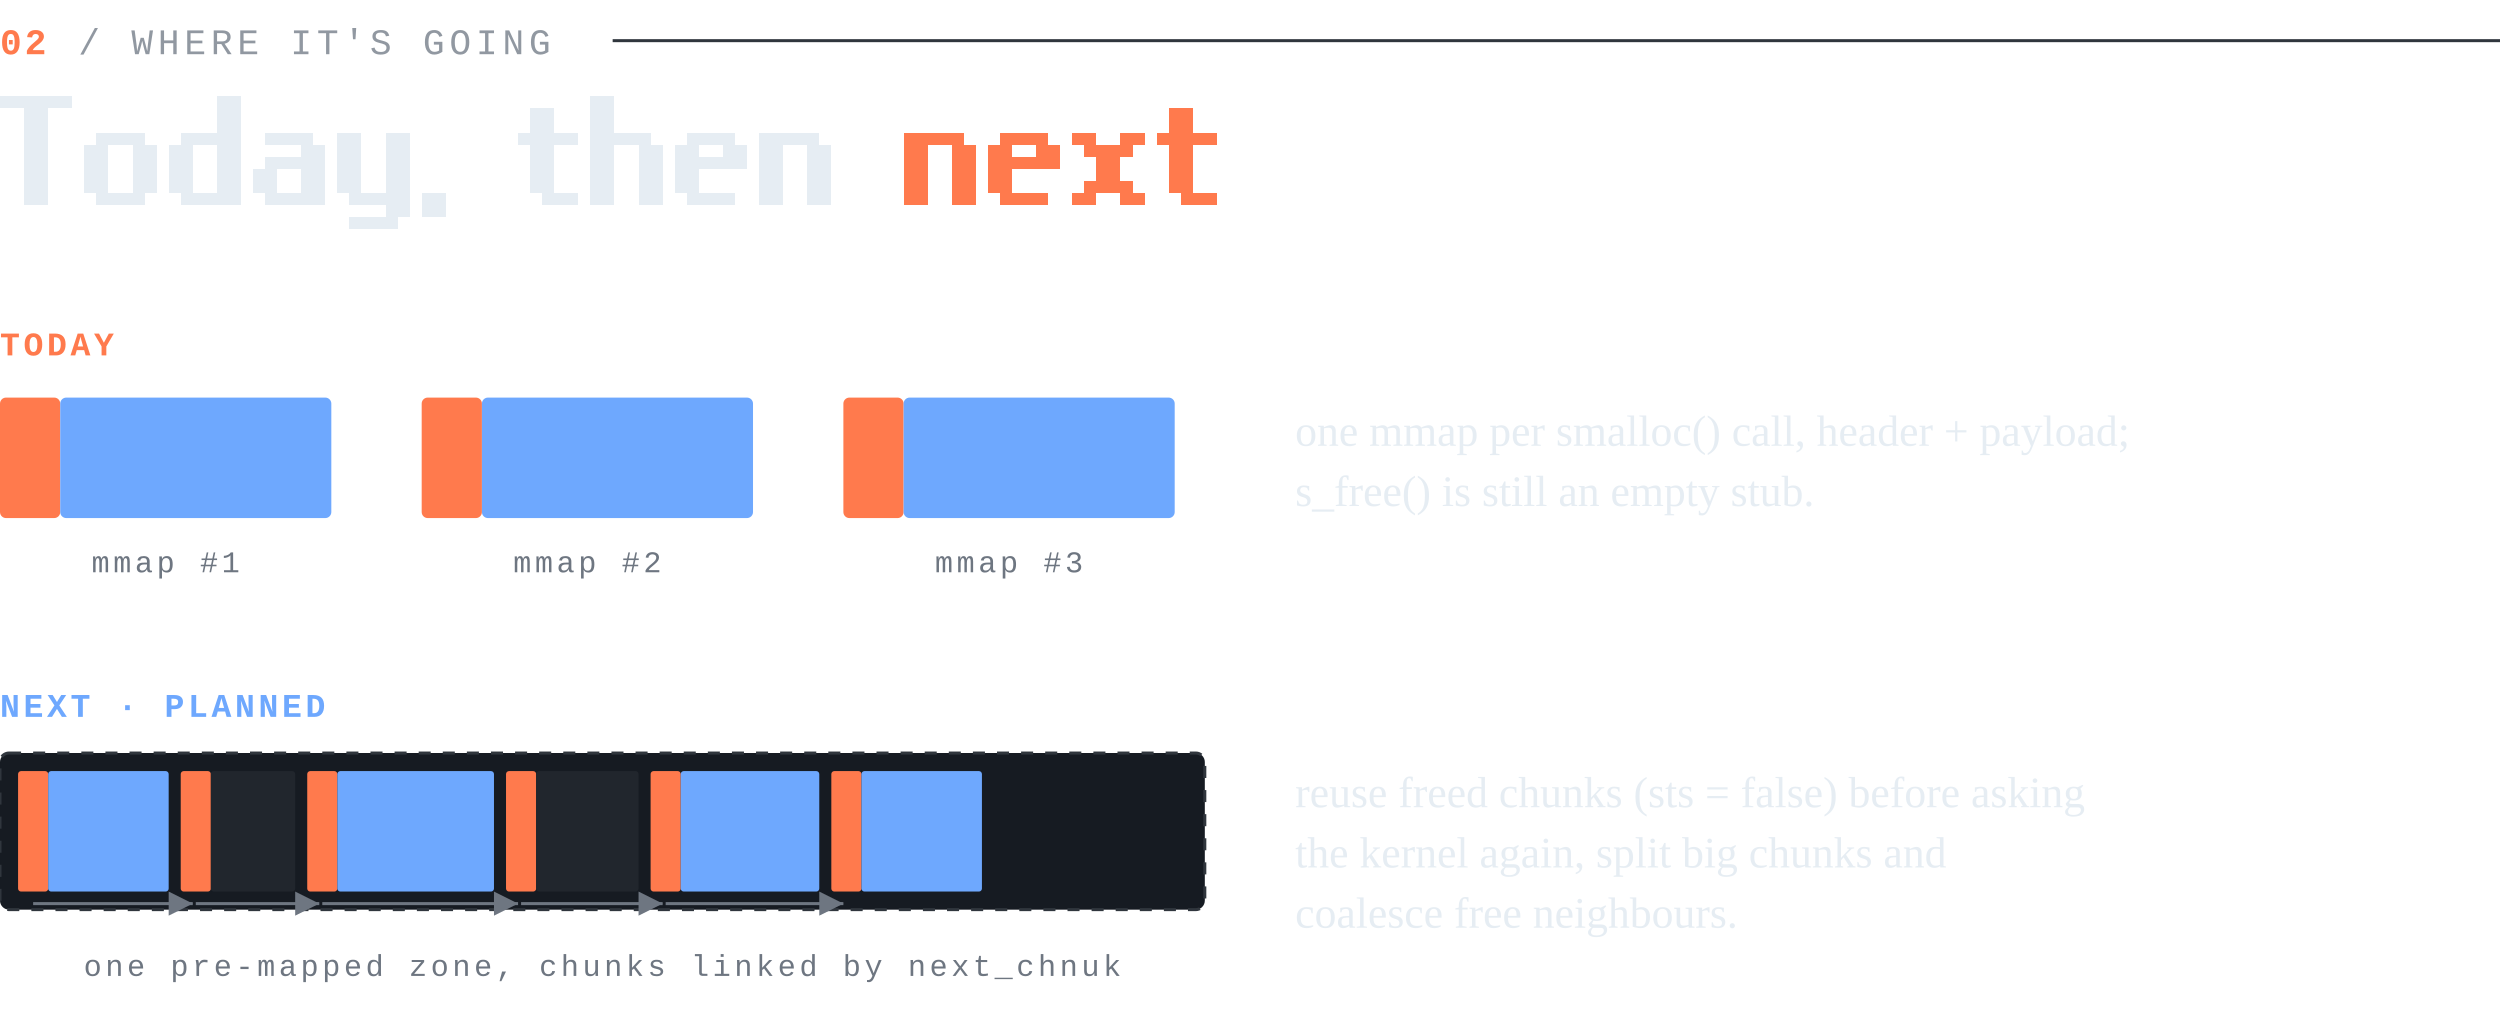
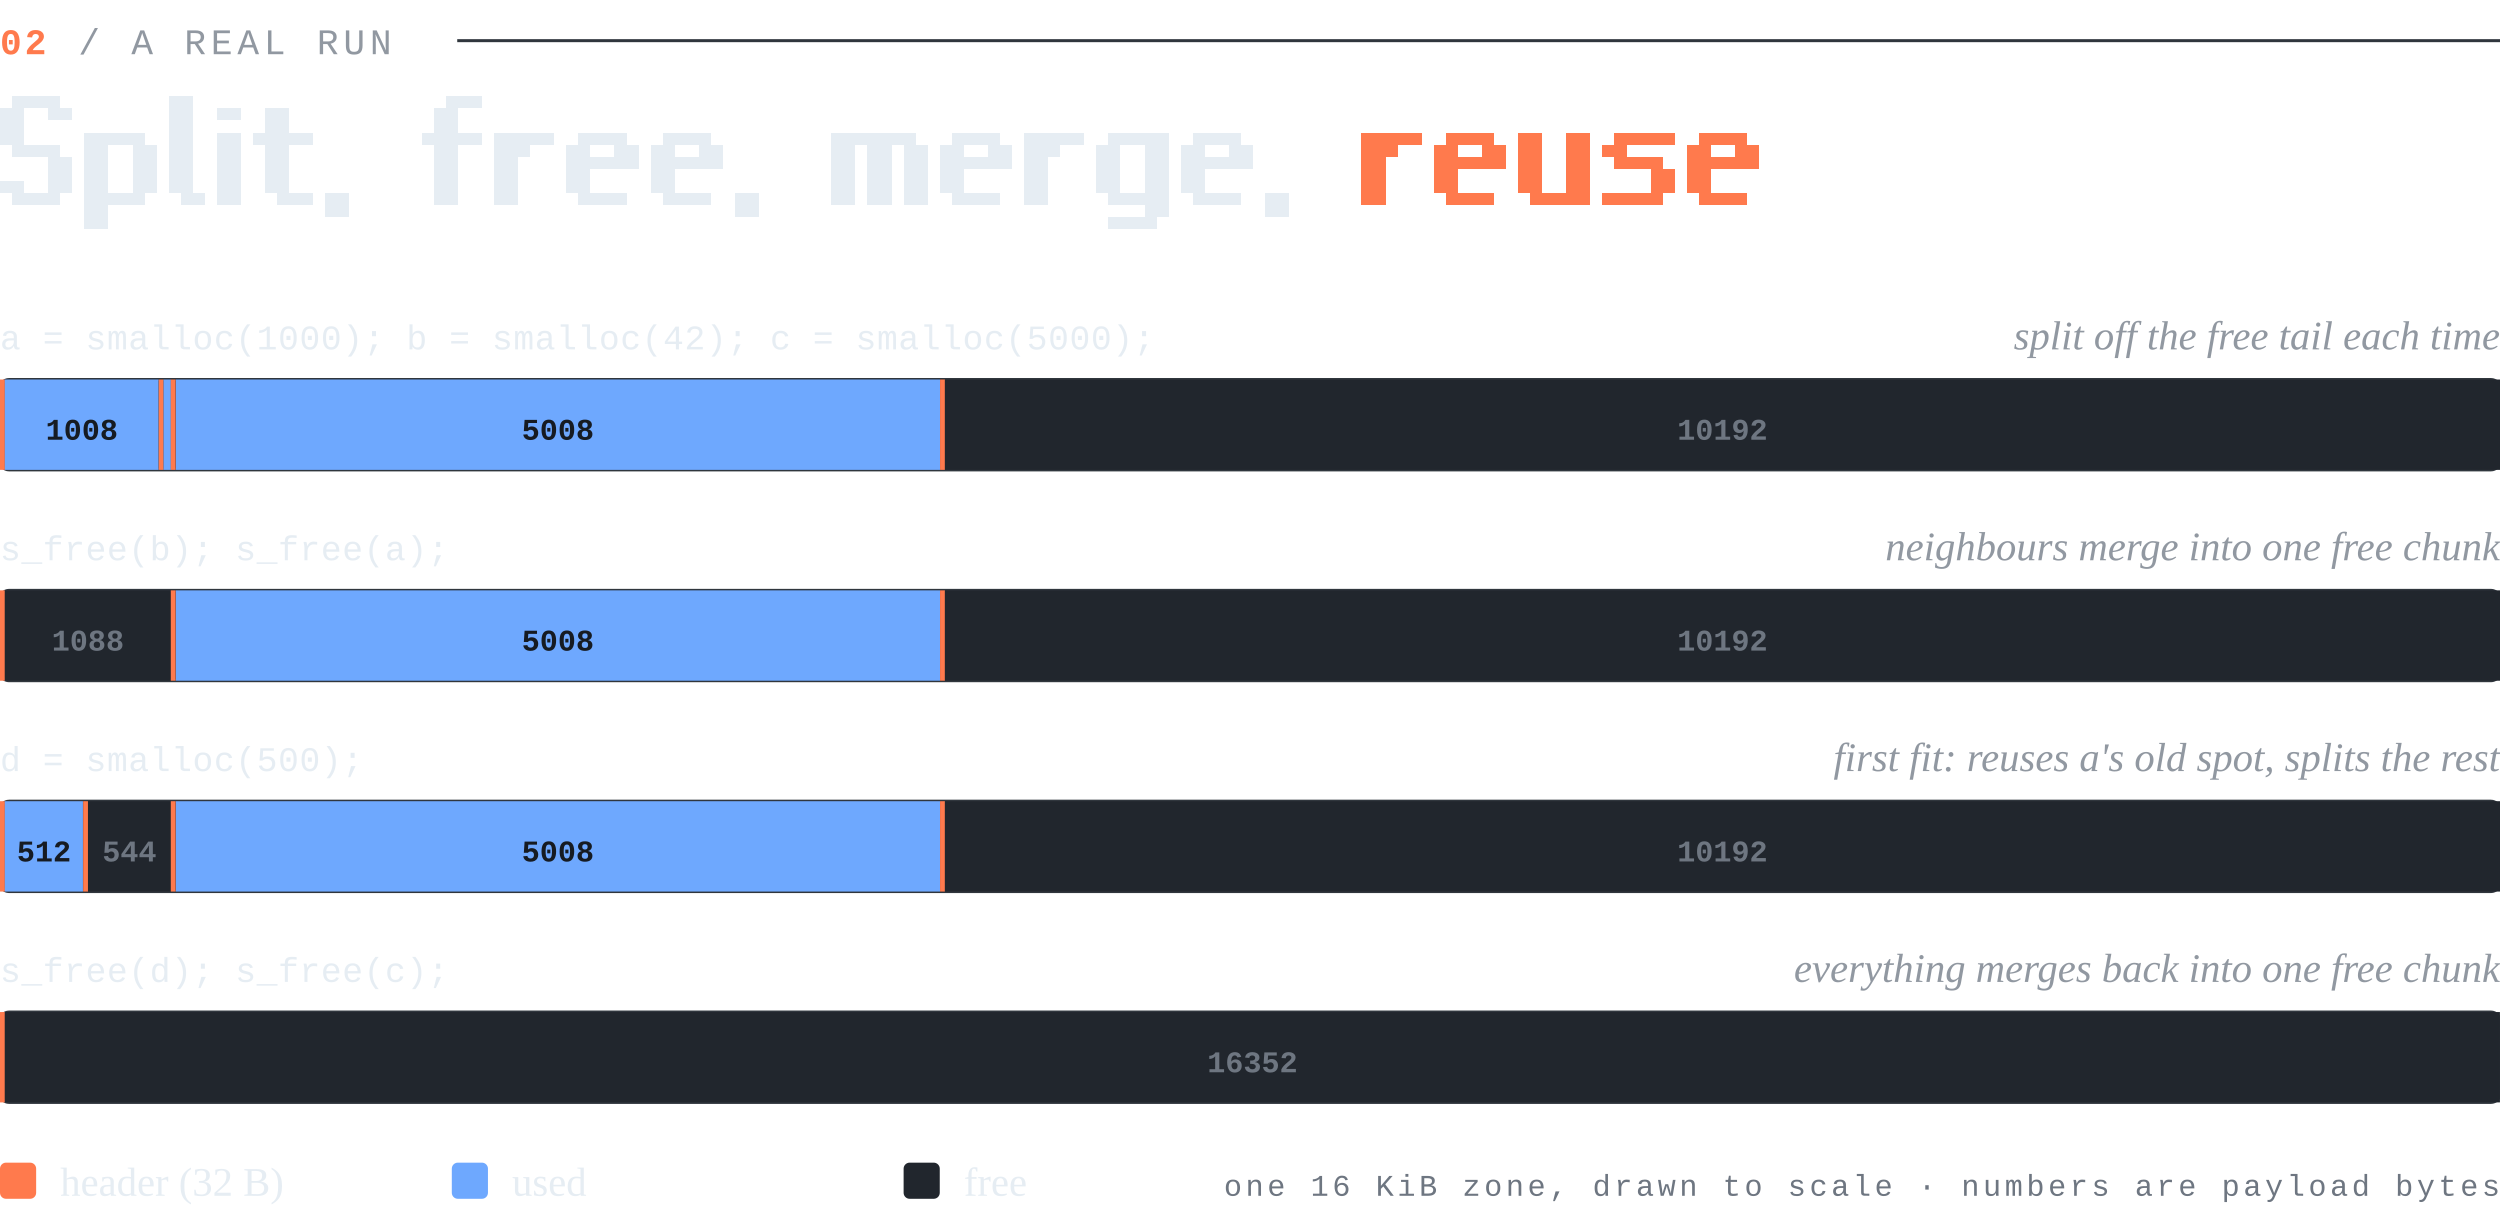
- <svg xmlns="http://www.w3.org/2000/svg" width="830" height="338" viewBox="0 0 830 338">
+ <svg xmlns="http://www.w3.org/2000/svg" width="830" height="408" viewBox="0 0 830 408">
  <text x="0" y="18" font-family="ui-monospace, SFMono-Regular, Menlo, Consolas, 'Liberation Mono', monospace" font-size="12" fill="#ff7a4d" text-anchor="start" font-weight="700" letter-spacing="1">02</text>
-   <text x="26" y="18" font-family="ui-monospace, SFMono-Regular, Menlo, Consolas, 'Liberation Mono', monospace" font-size="12" fill="#9198a1" text-anchor="start" letter-spacing="1.6">/  WHERE IT'S GOING</text>
-   <rect x="203.4" y="13" width="626.6" height="1" fill="#30363d" />
+   <text x="26" y="18" font-family="ui-monospace, SFMono-Regular, Menlo, Consolas, 'Liberation Mono', monospace" font-size="12" fill="#9198a1" text-anchor="start" letter-spacing="1.6">/  A REAL RUN</text>
+   <rect x="151.8" y="13" width="678.2" height="1" fill="#30363d" />
  <g shape-rendering="crispEdges">
-     <rect x="0" y="32" width="24" height="4" fill="#e6edf3" />
-     <rect x="8" y="36" width="8" height="4" fill="#e6edf3" />
-     <rect x="8" y="40" width="8" height="4" fill="#e6edf3" />
-     <rect x="8" y="44" width="8" height="4" fill="#e6edf3" />
-     <rect x="8" y="48" width="8" height="4" fill="#e6edf3" />
-     <rect x="8" y="52" width="8" height="4" fill="#e6edf3" />
-     <rect x="8" y="56" width="8" height="4" fill="#e6edf3" />
-     <rect x="8" y="60" width="8" height="4" fill="#e6edf3" />
-     <rect x="8" y="64" width="8" height="4" fill="#e6edf3" />
-     <rect x="32" y="44" width="16" height="4" fill="#e6edf3" />
+     <rect x="4" y="32" width="16" height="4" fill="#e6edf3" />
+     <rect x="0" y="36" width="8" height="4" fill="#e6edf3" />
+     <rect x="16" y="36" width="8" height="4" fill="#e6edf3" />
+     <rect x="0" y="40" width="8" height="4" fill="#e6edf3" />
+     <rect x="0" y="44" width="8" height="4" fill="#e6edf3" />
+     <rect x="4" y="48" width="16" height="4" fill="#e6edf3" />
+     <rect x="16" y="52" width="8" height="4" fill="#e6edf3" />
+     <rect x="16" y="56" width="8" height="4" fill="#e6edf3" />
+     <rect x="0" y="60" width="8" height="4" fill="#e6edf3" />
+     <rect x="16" y="60" width="8" height="4" fill="#e6edf3" />
+     <rect x="4" y="64" width="16" height="4" fill="#e6edf3" />
+     <rect x="28" y="44" width="20" height="4" fill="#e6edf3" />
    <rect x="28" y="48" width="8" height="4" fill="#e6edf3" />
    <rect x="44" y="48" width="8" height="4" fill="#e6edf3" />
    <rect x="28" y="52" width="8" height="4" fill="#e6edf3" />
    <rect x="44" y="52" width="8" height="4" fill="#e6edf3" />
    <rect x="28" y="56" width="8" height="4" fill="#e6edf3" />
    <rect x="44" y="56" width="8" height="4" fill="#e6edf3" />
    <rect x="28" y="60" width="8" height="4" fill="#e6edf3" />
    <rect x="44" y="60" width="8" height="4" fill="#e6edf3" />
-     <rect x="32" y="64" width="16" height="4" fill="#e6edf3" />
-     <rect x="72" y="32" width="8" height="4" fill="#e6edf3" />
+     <rect x="28" y="64" width="20" height="4" fill="#e6edf3" />
+     <rect x="28" y="68" width="8" height="4" fill="#e6edf3" />
+     <rect x="28" y="72" width="8" height="4" fill="#e6edf3" />
+     <rect x="56" y="32" width="8" height="4" fill="#e6edf3" />
+     <rect x="56" y="36" width="8" height="4" fill="#e6edf3" />
+     <rect x="56" y="40" width="8" height="4" fill="#e6edf3" />
+     <rect x="56" y="44" width="8" height="4" fill="#e6edf3" />
+     <rect x="56" y="48" width="8" height="4" fill="#e6edf3" />
+     <rect x="56" y="52" width="8" height="4" fill="#e6edf3" />
+     <rect x="56" y="56" width="8" height="4" fill="#e6edf3" />
+     <rect x="56" y="60" width="8" height="4" fill="#e6edf3" />
+     <rect x="60" y="64" width="8" height="4" fill="#e6edf3" />
    <rect x="72" y="36" width="8" height="4" fill="#e6edf3" />
-     <rect x="72" y="40" width="8" height="4" fill="#e6edf3" />
-     <rect x="60" y="44" width="20" height="4" fill="#e6edf3" />
-     <rect x="56" y="48" width="8" height="4" fill="#e6edf3" />
+     <rect x="72" y="44" width="8" height="4" fill="#e6edf3" />
    <rect x="72" y="48" width="8" height="4" fill="#e6edf3" />
-     <rect x="56" y="52" width="8" height="4" fill="#e6edf3" />
    <rect x="72" y="52" width="8" height="4" fill="#e6edf3" />
-     <rect x="56" y="56" width="8" height="4" fill="#e6edf3" />
    <rect x="72" y="56" width="8" height="4" fill="#e6edf3" />
-     <rect x="56" y="60" width="8" height="4" fill="#e6edf3" />
    <rect x="72" y="60" width="8" height="4" fill="#e6edf3" />
-     <rect x="60" y="64" width="20" height="4" fill="#e6edf3" />
-     <rect x="88" y="44" width="16" height="4" fill="#e6edf3" />
-     <rect x="100" y="48" width="8" height="4" fill="#e6edf3" />
-     <rect x="88" y="52" width="20" height="4" fill="#e6edf3" />
-     <rect x="84" y="56" width="8" height="4" fill="#e6edf3" />
-     <rect x="100" y="56" width="8" height="4" fill="#e6edf3" />
-     <rect x="84" y="60" width="8" height="4" fill="#e6edf3" />
-     <rect x="100" y="60" width="8" height="4" fill="#e6edf3" />
-     <rect x="88" y="64" width="20" height="4" fill="#e6edf3" />
-     <rect x="112" y="44" width="8" height="4" fill="#e6edf3" />
-     <rect x="128" y="44" width="8" height="4" fill="#e6edf3" />
-     <rect x="112" y="48" width="8" height="4" fill="#e6edf3" />
-     <rect x="128" y="48" width="8" height="4" fill="#e6edf3" />
-     <rect x="112" y="52" width="8" height="4" fill="#e6edf3" />
-     <rect x="128" y="52" width="8" height="4" fill="#e6edf3" />
-     <rect x="112" y="56" width="8" height="4" fill="#e6edf3" />
-     <rect x="128" y="56" width="8" height="4" fill="#e6edf3" />
-     <rect x="112" y="60" width="8" height="4" fill="#e6edf3" />
-     <rect x="128" y="60" width="8" height="4" fill="#e6edf3" />
-     <rect x="116" y="64" width="20" height="4" fill="#e6edf3" />
-     <rect x="128" y="68" width="8" height="4" fill="#e6edf3" />
-     <rect x="116" y="72" width="16" height="4" fill="#e6edf3" />
-     <rect x="140" y="64" width="8" height="4" fill="#e6edf3" />
-     <rect x="140" y="68" width="8" height="4" fill="#e6edf3" />
-     <rect x="176" y="36" width="8" height="4" fill="#e6edf3" />
-     <rect x="176" y="40" width="8" height="4" fill="#e6edf3" />
-     <rect x="172" y="44" width="20" height="4" fill="#e6edf3" />
-     <rect x="176" y="48" width="8" height="4" fill="#e6edf3" />
-     <rect x="176" y="52" width="8" height="4" fill="#e6edf3" />
-     <rect x="176" y="56" width="8" height="4" fill="#e6edf3" />
-     <rect x="176" y="60" width="8" height="4" fill="#e6edf3" />
-     <rect x="180" y="64" width="12" height="4" fill="#e6edf3" />
-     <rect x="196" y="32" width="8" height="4" fill="#e6edf3" />
-     <rect x="196" y="36" width="8" height="4" fill="#e6edf3" />
-     <rect x="196" y="40" width="8" height="4" fill="#e6edf3" />
-     <rect x="196" y="44" width="20" height="4" fill="#e6edf3" />
-     <rect x="196" y="48" width="8" height="4" fill="#e6edf3" />
-     <rect x="212" y="48" width="8" height="4" fill="#e6edf3" />
-     <rect x="196" y="52" width="8" height="4" fill="#e6edf3" />
-     <rect x="212" y="52" width="8" height="4" fill="#e6edf3" />
-     <rect x="196" y="56" width="8" height="4" fill="#e6edf3" />
-     <rect x="212" y="56" width="8" height="4" fill="#e6edf3" />
-     <rect x="196" y="60" width="8" height="4" fill="#e6edf3" />
-     <rect x="212" y="60" width="8" height="4" fill="#e6edf3" />
-     <rect x="196" y="64" width="8" height="4" fill="#e6edf3" />
-     <rect x="212" y="64" width="8" height="4" fill="#e6edf3" />
-     <rect x="228" y="44" width="16" height="4" fill="#e6edf3" />
-     <rect x="224" y="48" width="8" height="4" fill="#e6edf3" />
-     <rect x="240" y="48" width="8" height="4" fill="#e6edf3" />
-     <rect x="224" y="52" width="24" height="4" fill="#e6edf3" />
-     <rect x="224" y="56" width="8" height="4" fill="#e6edf3" />
-     <rect x="224" y="60" width="8" height="4" fill="#e6edf3" />
-     <rect x="228" y="64" width="16" height="4" fill="#e6edf3" />
-     <rect x="252" y="44" width="20" height="4" fill="#e6edf3" />
-     <rect x="252" y="48" width="8" height="4" fill="#e6edf3" />
-     <rect x="268" y="48" width="8" height="4" fill="#e6edf3" />
-     <rect x="252" y="52" width="8" height="4" fill="#e6edf3" />
-     <rect x="268" y="52" width="8" height="4" fill="#e6edf3" />
-     <rect x="252" y="56" width="8" height="4" fill="#e6edf3" />
-     <rect x="268" y="56" width="8" height="4" fill="#e6edf3" />
-     <rect x="252" y="60" width="8" height="4" fill="#e6edf3" />
-     <rect x="268" y="60" width="8" height="4" fill="#e6edf3" />
-     <rect x="252" y="64" width="8" height="4" fill="#e6edf3" />
-     <rect x="268" y="64" width="8" height="4" fill="#e6edf3" />
-     <rect x="300" y="44" width="20" height="4" fill="#ff7a4d" />
-     <rect x="300" y="48" width="8" height="4" fill="#ff7a4d" />
-     <rect x="316" y="48" width="8" height="4" fill="#ff7a4d" />
-     <rect x="300" y="52" width="8" height="4" fill="#ff7a4d" />
-     <rect x="316" y="52" width="8" height="4" fill="#ff7a4d" />
-     <rect x="300" y="56" width="8" height="4" fill="#ff7a4d" />
-     <rect x="316" y="56" width="8" height="4" fill="#ff7a4d" />
-     <rect x="300" y="60" width="8" height="4" fill="#ff7a4d" />
-     <rect x="316" y="60" width="8" height="4" fill="#ff7a4d" />
-     <rect x="300" y="64" width="8" height="4" fill="#ff7a4d" />
-     <rect x="316" y="64" width="8" height="4" fill="#ff7a4d" />
-     <rect x="332" y="44" width="16" height="4" fill="#ff7a4d" />
-     <rect x="328" y="48" width="8" height="4" fill="#ff7a4d" />
-     <rect x="344" y="48" width="8" height="4" fill="#ff7a4d" />
-     <rect x="328" y="52" width="24" height="4" fill="#ff7a4d" />
-     <rect x="328" y="56" width="8" height="4" fill="#ff7a4d" />
-     <rect x="328" y="60" width="8" height="4" fill="#ff7a4d" />
-     <rect x="332" y="64" width="16" height="4" fill="#ff7a4d" />
-     <rect x="356" y="44" width="8" height="4" fill="#ff7a4d" />
-     <rect x="372" y="44" width="8" height="4" fill="#ff7a4d" />
-     <rect x="360" y="48" width="16" height="4" fill="#ff7a4d" />
-     <rect x="364" y="52" width="8" height="4" fill="#ff7a4d" />
-     <rect x="364" y="56" width="8" height="4" fill="#ff7a4d" />
-     <rect x="360" y="60" width="16" height="4" fill="#ff7a4d" />
-     <rect x="356" y="64" width="8" height="4" fill="#ff7a4d" />
-     <rect x="372" y="64" width="8" height="4" fill="#ff7a4d" />
-     <rect x="388" y="36" width="8" height="4" fill="#ff7a4d" />
-     <rect x="388" y="40" width="8" height="4" fill="#ff7a4d" />
-     <rect x="384" y="44" width="20" height="4" fill="#ff7a4d" />
-     <rect x="388" y="48" width="8" height="4" fill="#ff7a4d" />
-     <rect x="388" y="52" width="8" height="4" fill="#ff7a4d" />
-     <rect x="388" y="56" width="8" height="4" fill="#ff7a4d" />
-     <rect x="388" y="60" width="8" height="4" fill="#ff7a4d" />
-     <rect x="392" y="64" width="12" height="4" fill="#ff7a4d" />
+     <rect x="72" y="64" width="8" height="4" fill="#e6edf3" />
+     <rect x="88" y="36" width="8" height="4" fill="#e6edf3" />
+     <rect x="88" y="40" width="8" height="4" fill="#e6edf3" />
+     <rect x="84" y="44" width="20" height="4" fill="#e6edf3" />
+     <rect x="88" y="48" width="8" height="4" fill="#e6edf3" />
+     <rect x="88" y="52" width="8" height="4" fill="#e6edf3" />
+     <rect x="88" y="56" width="8" height="4" fill="#e6edf3" />
+     <rect x="88" y="60" width="8" height="4" fill="#e6edf3" />
+     <rect x="92" y="64" width="12" height="4" fill="#e6edf3" />
+     <rect x="108" y="64" width="8" height="4" fill="#e6edf3" />
+     <rect x="108" y="68" width="8" height="4" fill="#e6edf3" />
+     <rect x="148" y="32" width="12" height="4" fill="#e6edf3" />
+     <rect x="144" y="36" width="8" height="4" fill="#e6edf3" />
+     <rect x="144" y="40" width="8" height="4" fill="#e6edf3" />
+     <rect x="140" y="44" width="20" height="4" fill="#e6edf3" />
+     <rect x="144" y="48" width="8" height="4" fill="#e6edf3" />
+     <rect x="144" y="52" width="8" height="4" fill="#e6edf3" />
+     <rect x="144" y="56" width="8" height="4" fill="#e6edf3" />
+     <rect x="144" y="60" width="8" height="4" fill="#e6edf3" />
+     <rect x="144" y="64" width="8" height="4" fill="#e6edf3" />
+     <rect x="164" y="44" width="20" height="4" fill="#e6edf3" />
+     <rect x="164" y="48" width="12" height="4" fill="#e6edf3" />
+     <rect x="164" y="52" width="8" height="4" fill="#e6edf3" />
+     <rect x="164" y="56" width="8" height="4" fill="#e6edf3" />
+     <rect x="164" y="60" width="8" height="4" fill="#e6edf3" />
+     <rect x="164" y="64" width="8" height="4" fill="#e6edf3" />
+     <rect x="192" y="44" width="16" height="4" fill="#e6edf3" />
+     <rect x="188" y="48" width="8" height="4" fill="#e6edf3" />
+     <rect x="204" y="48" width="8" height="4" fill="#e6edf3" />
+     <rect x="188" y="52" width="24" height="4" fill="#e6edf3" />
+     <rect x="188" y="56" width="8" height="4" fill="#e6edf3" />
+     <rect x="188" y="60" width="8" height="4" fill="#e6edf3" />
+     <rect x="192" y="64" width="16" height="4" fill="#e6edf3" />
+     <rect x="220" y="44" width="16" height="4" fill="#e6edf3" />
+     <rect x="216" y="48" width="8" height="4" fill="#e6edf3" />
+     <rect x="232" y="48" width="8" height="4" fill="#e6edf3" />
+     <rect x="216" y="52" width="24" height="4" fill="#e6edf3" />
+     <rect x="216" y="56" width="8" height="4" fill="#e6edf3" />
+     <rect x="216" y="60" width="8" height="4" fill="#e6edf3" />
+     <rect x="220" y="64" width="16" height="4" fill="#e6edf3" />
+     <rect x="244" y="64" width="8" height="4" fill="#e6edf3" />
+     <rect x="244" y="68" width="8" height="4" fill="#e6edf3" />
+     <rect x="276" y="44" width="28" height="4" fill="#e6edf3" />
+     <rect x="276" y="48" width="8" height="4" fill="#e6edf3" />
+     <rect x="288" y="48" width="8" height="4" fill="#e6edf3" />
+     <rect x="300" y="48" width="8" height="4" fill="#e6edf3" />
+     <rect x="276" y="52" width="8" height="4" fill="#e6edf3" />
+     <rect x="288" y="52" width="8" height="4" fill="#e6edf3" />
+     <rect x="300" y="52" width="8" height="4" fill="#e6edf3" />
+     <rect x="276" y="56" width="8" height="4" fill="#e6edf3" />
+     <rect x="288" y="56" width="8" height="4" fill="#e6edf3" />
+     <rect x="300" y="56" width="8" height="4" fill="#e6edf3" />
+     <rect x="276" y="60" width="8" height="4" fill="#e6edf3" />
+     <rect x="288" y="60" width="8" height="4" fill="#e6edf3" />
+     <rect x="300" y="60" width="8" height="4" fill="#e6edf3" />
+     <rect x="276" y="64" width="8" height="4" fill="#e6edf3" />
+     <rect x="288" y="64" width="8" height="4" fill="#e6edf3" />
+     <rect x="300" y="64" width="8" height="4" fill="#e6edf3" />
+     <rect x="316" y="44" width="16" height="4" fill="#e6edf3" />
+     <rect x="312" y="48" width="8" height="4" fill="#e6edf3" />
+     <rect x="328" y="48" width="8" height="4" fill="#e6edf3" />
+     <rect x="312" y="52" width="24" height="4" fill="#e6edf3" />
+     <rect x="312" y="56" width="8" height="4" fill="#e6edf3" />
+     <rect x="312" y="60" width="8" height="4" fill="#e6edf3" />
+     <rect x="316" y="64" width="16" height="4" fill="#e6edf3" />
+     <rect x="340" y="44" width="20" height="4" fill="#e6edf3" />
+     <rect x="340" y="48" width="12" height="4" fill="#e6edf3" />
+     <rect x="340" y="52" width="8" height="4" fill="#e6edf3" />
+     <rect x="340" y="56" width="8" height="4" fill="#e6edf3" />
+     <rect x="340" y="60" width="8" height="4" fill="#e6edf3" />
+     <rect x="340" y="64" width="8" height="4" fill="#e6edf3" />
+     <rect x="368" y="44" width="20" height="4" fill="#e6edf3" />
+     <rect x="364" y="48" width="8" height="4" fill="#e6edf3" />
+     <rect x="380" y="48" width="8" height="4" fill="#e6edf3" />
+     <rect x="364" y="52" width="8" height="4" fill="#e6edf3" />
+     <rect x="380" y="52" width="8" height="4" fill="#e6edf3" />
+     <rect x="364" y="56" width="8" height="4" fill="#e6edf3" />
+     <rect x="380" y="56" width="8" height="4" fill="#e6edf3" />
+     <rect x="364" y="60" width="8" height="4" fill="#e6edf3" />
+     <rect x="380" y="60" width="8" height="4" fill="#e6edf3" />
+     <rect x="368" y="64" width="20" height="4" fill="#e6edf3" />
+     <rect x="380" y="68" width="8" height="4" fill="#e6edf3" />
+     <rect x="368" y="72" width="16" height="4" fill="#e6edf3" />
+     <rect x="396" y="44" width="16" height="4" fill="#e6edf3" />
+     <rect x="392" y="48" width="8" height="4" fill="#e6edf3" />
+     <rect x="408" y="48" width="8" height="4" fill="#e6edf3" />
+     <rect x="392" y="52" width="24" height="4" fill="#e6edf3" />
+     <rect x="392" y="56" width="8" height="4" fill="#e6edf3" />
+     <rect x="392" y="60" width="8" height="4" fill="#e6edf3" />
+     <rect x="396" y="64" width="16" height="4" fill="#e6edf3" />
+     <rect x="420" y="64" width="8" height="4" fill="#e6edf3" />
+     <rect x="420" y="68" width="8" height="4" fill="#e6edf3" />
+     <rect x="452" y="44" width="20" height="4" fill="#ff7a4d" />
+     <rect x="452" y="48" width="12" height="4" fill="#ff7a4d" />
+     <rect x="452" y="52" width="8" height="4" fill="#ff7a4d" />
+     <rect x="452" y="56" width="8" height="4" fill="#ff7a4d" />
+     <rect x="452" y="60" width="8" height="4" fill="#ff7a4d" />
+     <rect x="452" y="64" width="8" height="4" fill="#ff7a4d" />
+     <rect x="480" y="44" width="16" height="4" fill="#ff7a4d" />
+     <rect x="476" y="48" width="8" height="4" fill="#ff7a4d" />
+     <rect x="492" y="48" width="8" height="4" fill="#ff7a4d" />
+     <rect x="476" y="52" width="24" height="4" fill="#ff7a4d" />
+     <rect x="476" y="56" width="8" height="4" fill="#ff7a4d" />
+     <rect x="476" y="60" width="8" height="4" fill="#ff7a4d" />
+     <rect x="480" y="64" width="16" height="4" fill="#ff7a4d" />
+     <rect x="504" y="44" width="8" height="4" fill="#ff7a4d" />
+     <rect x="520" y="44" width="8" height="4" fill="#ff7a4d" />
+     <rect x="504" y="48" width="8" height="4" fill="#ff7a4d" />
+     <rect x="520" y="48" width="8" height="4" fill="#ff7a4d" />
+     <rect x="504" y="52" width="8" height="4" fill="#ff7a4d" />
+     <rect x="520" y="52" width="8" height="4" fill="#ff7a4d" />
+     <rect x="504" y="56" width="8" height="4" fill="#ff7a4d" />
+     <rect x="520" y="56" width="8" height="4" fill="#ff7a4d" />
+     <rect x="504" y="60" width="8" height="4" fill="#ff7a4d" />
+     <rect x="520" y="60" width="8" height="4" fill="#ff7a4d" />
+     <rect x="508" y="64" width="20" height="4" fill="#ff7a4d" />
+     <rect x="536" y="44" width="20" height="4" fill="#ff7a4d" />
+     <rect x="532" y="48" width="8" height="4" fill="#ff7a4d" />
+     <rect x="536" y="52" width="16" height="4" fill="#ff7a4d" />
+     <rect x="548" y="56" width="8" height="4" fill="#ff7a4d" />
+     <rect x="548" y="60" width="8" height="4" fill="#ff7a4d" />
+     <rect x="532" y="64" width="20" height="4" fill="#ff7a4d" />
+     <rect x="564" y="44" width="16" height="4" fill="#ff7a4d" />
+     <rect x="560" y="48" width="8" height="4" fill="#ff7a4d" />
+     <rect x="576" y="48" width="8" height="4" fill="#ff7a4d" />
+     <rect x="560" y="52" width="24" height="4" fill="#ff7a4d" />
+     <rect x="560" y="56" width="8" height="4" fill="#ff7a4d" />
+     <rect x="560" y="60" width="8" height="4" fill="#ff7a4d" />
+     <rect x="564" y="64" width="16" height="4" fill="#ff7a4d" />
  </g>
-   <text x="0" y="118" font-family="ui-monospace, SFMono-Regular, Menlo, Consolas, 'Liberation Mono', monospace" font-size="11" fill="#ff7a4d" text-anchor="start" font-weight="700" letter-spacing="1.2">TODAY</text>
-   <rect x="0" y="132" width="20" height="40" fill="#ff7a4d" rx="2" />
-   <rect x="20" y="132" width="90" height="40" fill="#6ea8fe" rx="2" />
-   <text x="55" y="190" font-family="ui-monospace, SFMono-Regular, Menlo, Consolas, 'Liberation Mono', monospace" font-size="10" fill="#6e7681" text-anchor="middle" letter-spacing="1.2">mmap #1</text>
-   <rect x="140" y="132" width="20" height="40" fill="#ff7a4d" rx="2" />
-   <rect x="160" y="132" width="90" height="40" fill="#6ea8fe" rx="2" />
-   <text x="195" y="190" font-family="ui-monospace, SFMono-Regular, Menlo, Consolas, 'Liberation Mono', monospace" font-size="10" fill="#6e7681" text-anchor="middle" letter-spacing="1.2">mmap #2</text>
-   <rect x="280" y="132" width="20" height="40" fill="#ff7a4d" rx="2" />
-   <rect x="300" y="132" width="90" height="40" fill="#6ea8fe" rx="2" />
-   <text x="335" y="190" font-family="ui-monospace, SFMono-Regular, Menlo, Consolas, 'Liberation Mono', monospace" font-size="10" fill="#6e7681" text-anchor="middle" letter-spacing="1.2">mmap #3</text>
-   <text x="430" y="148" font-family="Georgia, 'Iowan Old Style', 'Times New Roman', serif" font-size="14.5" fill="#e6edf3" text-anchor="start">one mmap per smalloc() call, header + payload;</text>
-   <text x="430" y="168" font-family="Georgia, 'Iowan Old Style', 'Times New Roman', serif" font-size="14.5" fill="#e6edf3" text-anchor="start">s_free() is still an empty stub.</text>
-   <text x="0" y="238" font-family="ui-monospace, SFMono-Regular, Menlo, Consolas, 'Liberation Mono', monospace" font-size="11" fill="#6ea8fe" text-anchor="start" font-weight="700" letter-spacing="1.2">NEXT  ·  PLANNED</text>
-   <rect x="0" y="250" width="400" height="52" rx="3" fill="#161b22" stroke="#30363d" stroke-width="1" stroke-dasharray="4 4" />
-   <rect x="6" y="256" width="10" height="40" fill="#ff7a4d" rx="1" />
-   <rect x="16" y="256" width="40" height="40" fill="#6ea8fe" rx="1" />
-   <polyline points="11,300 64,300" fill="none" stroke="#6e7681" stroke-width="1" />
-   <polygon points="64,300 56.0,296.0 56.0,304.0" fill="#6e7681" />
-   <rect x="60" y="256" width="10" height="40" fill="#ff7a4d" rx="1" />
-   <rect x="70" y="256" width="28" height="40" fill="#21262d" rx="1" />
-   <polyline points="65,300 106,300" fill="none" stroke="#6e7681" stroke-width="1" />
-   <polygon points="106,300 98.0,296.0 98.0,304.0" fill="#6e7681" />
-   <rect x="102" y="256" width="10" height="40" fill="#ff7a4d" rx="1" />
-   <rect x="112" y="256" width="52" height="40" fill="#6ea8fe" rx="1" />
-   <polyline points="107,300 172,300" fill="none" stroke="#6e7681" stroke-width="1" />
-   <polygon points="172,300 164.0,296.0 164.0,304.0" fill="#6e7681" />
-   <rect x="168" y="256" width="10" height="40" fill="#ff7a4d" rx="1" />
-   <rect x="178" y="256" width="34" height="40" fill="#21262d" rx="1" />
-   <polyline points="173,300 220,300" fill="none" stroke="#6e7681" stroke-width="1" />
-   <polygon points="220,300 212.0,296.0 212.0,304.0" fill="#6e7681" />
-   <rect x="216" y="256" width="10" height="40" fill="#ff7a4d" rx="1" />
-   <rect x="226" y="256" width="46" height="40" fill="#6ea8fe" rx="1" />
-   <polyline points="221,300 280,300" fill="none" stroke="#6e7681" stroke-width="1" />
-   <polygon points="280,300 272.0,296.0 272.0,304.0" fill="#6e7681" />
-   <rect x="276" y="256" width="10" height="40" fill="#ff7a4d" rx="1" />
-   <rect x="286" y="256" width="40" height="40" fill="#6ea8fe" rx="1" />
-   <text x="200" y="324" font-family="ui-monospace, SFMono-Regular, Menlo, Consolas, 'Liberation Mono', monospace" font-size="10" fill="#6e7681" text-anchor="middle" letter-spacing="1.2">one pre-mapped zone, chunks linked by next_chnuk</text>
-   <text x="430" y="268" font-family="Georgia, 'Iowan Old Style', 'Times New Roman', serif" font-size="14.5" fill="#e6edf3" text-anchor="start">reuse freed chunks (sts = false) before asking</text>
-   <text x="430" y="288" font-family="Georgia, 'Iowan Old Style', 'Times New Roman', serif" font-size="14.5" fill="#e6edf3" text-anchor="start">the kernel again, split big chunks and</text>
-   <text x="430" y="308" font-family="Georgia, 'Iowan Old Style', 'Times New Roman', serif" font-size="14.5" fill="#e6edf3" text-anchor="start">coalesce free neighbours.</text>
+   <text x="0" y="116" font-family="ui-monospace, SFMono-Regular, Menlo, Consolas, 'Liberation Mono', monospace" font-size="11.5" fill="#e6edf3" text-anchor="start" letter-spacing="0.2">a = smalloc(1000); b = smalloc(42); c = smalloc(5000);</text>
+   <text x="830" y="116" font-family="Georgia, 'Iowan Old Style', 'Times New Roman', serif" font-size="13.5" fill="#9198a1" text-anchor="end" font-style="italic">split off the free tail each time</text>
+   <rect x="0" y="126" width="830" height="30" rx="3" fill="#161b22" stroke="#30363d" stroke-width="1" />
+   <rect x="0.0" y="126" width="1.621" height="30" fill="#ff7a4d" />
+   <rect x="1.6" y="126" width="51.064" height="30" fill="#6ea8fe" />
+   <text x="27.153" y="146" font-family="ui-monospace, SFMono-Regular, Menlo, Consolas, 'Liberation Mono', monospace" font-size="10" fill="#161b22" text-anchor="middle" font-weight="700">1008</text>
+   <rect x="52.7" y="126" width="1.621" height="30" fill="#ff7a4d" />
+   <rect x="54.3" y="126" width="2.432" height="30" fill="#6ea8fe" />
+   <rect x="56.7" y="126" width="1.621" height="30" fill="#ff7a4d" />
+   <rect x="58.4" y="126" width="253.701" height="30" fill="#6ea8fe" />
+   <text x="185.21" y="146" font-family="ui-monospace, SFMono-Regular, Menlo, Consolas, 'Liberation Mono', monospace" font-size="10" fill="#161b22" text-anchor="middle" font-weight="700">5008</text>
+   <rect x="312.1" y="126" width="1.621" height="30" fill="#ff7a4d" />
+   <rect x="313.7" y="126" width="516.318" height="30" fill="#21262d" />
+   <text x="571.841" y="146" font-family="ui-monospace, SFMono-Regular, Menlo, Consolas, 'Liberation Mono', monospace" font-size="10" fill="#6e7681" text-anchor="middle" font-weight="700">10192</text>
+   <text x="0" y="186" font-family="ui-monospace, SFMono-Regular, Menlo, Consolas, 'Liberation Mono', monospace" font-size="11.5" fill="#e6edf3" text-anchor="start" letter-spacing="0.2">s_free(b); s_free(a);</text>
+   <text x="830" y="186" font-family="Georgia, 'Iowan Old Style', 'Times New Roman', serif" font-size="13.5" fill="#9198a1" text-anchor="end" font-style="italic">neighbours merge into one free chunk</text>
+   <rect x="0" y="196" width="830" height="30" rx="3" fill="#161b22" stroke="#30363d" stroke-width="1" />
+   <rect x="0.0" y="196" width="1.621" height="30" fill="#ff7a4d" />
+   <rect x="1.6" y="196" width="55.117" height="30" fill="#21262d" />
+   <text x="29.18" y="216" font-family="ui-monospace, SFMono-Regular, Menlo, Consolas, 'Liberation Mono', monospace" font-size="10" fill="#6e7681" text-anchor="middle" font-weight="700">1088</text>
+   <rect x="56.7" y="196" width="1.621" height="30" fill="#ff7a4d" />
+   <rect x="58.4" y="196" width="253.701" height="30" fill="#6ea8fe" />
+   <text x="185.21" y="216" font-family="ui-monospace, SFMono-Regular, Menlo, Consolas, 'Liberation Mono', monospace" font-size="10" fill="#161b22" text-anchor="middle" font-weight="700">5008</text>
+   <rect x="312.1" y="196" width="1.621" height="30" fill="#ff7a4d" />
+   <rect x="313.7" y="196" width="516.318" height="30" fill="#21262d" />
+   <text x="571.841" y="216" font-family="ui-monospace, SFMono-Regular, Menlo, Consolas, 'Liberation Mono', monospace" font-size="10" fill="#6e7681" text-anchor="middle" font-weight="700">10192</text>
+   <text x="0" y="256" font-family="ui-monospace, SFMono-Regular, Menlo, Consolas, 'Liberation Mono', monospace" font-size="11.5" fill="#e6edf3" text-anchor="start" letter-spacing="0.2">d = smalloc(500);</text>
+   <text x="830" y="256" font-family="Georgia, 'Iowan Old Style', 'Times New Roman', serif" font-size="13.5" fill="#9198a1" text-anchor="end" font-style="italic">first fit: reuses a's old spot, splits the rest</text>
+   <rect x="0" y="266" width="830" height="30" rx="3" fill="#161b22" stroke="#30363d" stroke-width="1" />
+   <rect x="0.0" y="266" width="1.621" height="30" fill="#ff7a4d" />
+   <rect x="1.6" y="266" width="25.938" height="30" fill="#6ea8fe" />
+   <text x="14.59" y="286" font-family="ui-monospace, SFMono-Regular, Menlo, Consolas, 'Liberation Mono', monospace" font-size="10" fill="#161b22" text-anchor="middle" font-weight="700">512</text>
+   <rect x="27.6" y="266" width="1.621" height="30" fill="#ff7a4d" />
+   <rect x="29.2" y="266" width="27.559" height="30" fill="#21262d" />
+   <text x="42.959" y="286" font-family="ui-monospace, SFMono-Regular, Menlo, Consolas, 'Liberation Mono', monospace" font-size="10" fill="#6e7681" text-anchor="middle" font-weight="700">544</text>
+   <rect x="56.7" y="266" width="1.621" height="30" fill="#ff7a4d" />
+   <rect x="58.4" y="266" width="253.701" height="30" fill="#6ea8fe" />
+   <text x="185.21" y="286" font-family="ui-monospace, SFMono-Regular, Menlo, Consolas, 'Liberation Mono', monospace" font-size="10" fill="#161b22" text-anchor="middle" font-weight="700">5008</text>
+   <rect x="312.1" y="266" width="1.621" height="30" fill="#ff7a4d" />
+   <rect x="313.7" y="266" width="516.318" height="30" fill="#21262d" />
+   <text x="571.841" y="286" font-family="ui-monospace, SFMono-Regular, Menlo, Consolas, 'Liberation Mono', monospace" font-size="10" fill="#6e7681" text-anchor="middle" font-weight="700">10192</text>
+   <text x="0" y="326" font-family="ui-monospace, SFMono-Regular, Menlo, Consolas, 'Liberation Mono', monospace" font-size="11.5" fill="#e6edf3" text-anchor="start" letter-spacing="0.2">s_free(d); s_free(c);</text>
+   <text x="830" y="326" font-family="Georgia, 'Iowan Old Style', 'Times New Roman', serif" font-size="13.5" fill="#9198a1" text-anchor="end" font-style="italic">everything merges back into one free chunk</text>
+   <rect x="0" y="336" width="830" height="30" rx="3" fill="#161b22" stroke="#30363d" stroke-width="1" />
+   <rect x="0.0" y="336" width="1.621" height="30" fill="#ff7a4d" />
+   <rect x="1.6" y="336" width="828.379" height="30" fill="#21262d" />
+   <text x="415.811" y="356" font-family="ui-monospace, SFMono-Regular, Menlo, Consolas, 'Liberation Mono', monospace" font-size="10" fill="#6e7681" text-anchor="middle" font-weight="700">16352</text>
+   <rect x="0" y="386" width="12" height="12" fill="#ff7a4d" rx="2" />
+   <text x="20" y="397" font-family="Georgia, 'Iowan Old Style', 'Times New Roman', serif" font-size="13.5" fill="#e6edf3" text-anchor="start">header (32 B)</text>
+   <rect x="150" y="386" width="12" height="12" fill="#6ea8fe" rx="2" />
+   <text x="170" y="397" font-family="Georgia, 'Iowan Old Style', 'Times New Roman', serif" font-size="13.5" fill="#e6edf3" text-anchor="start">used</text>
+   <rect x="300" y="386" width="12" height="12" fill="#21262d" rx="2" />
+   <text x="320" y="397" font-family="Georgia, 'Iowan Old Style', 'Times New Roman', serif" font-size="13.5" fill="#e6edf3" text-anchor="start">free</text>
+   <text x="830" y="397" font-family="ui-monospace, SFMono-Regular, Menlo, Consolas, 'Liberation Mono', monospace" font-size="10" fill="#6e7681" text-anchor="end" letter-spacing="1.2">one 16 KiB zone, drawn to scale · numbers are payload bytes</text>
</svg>
